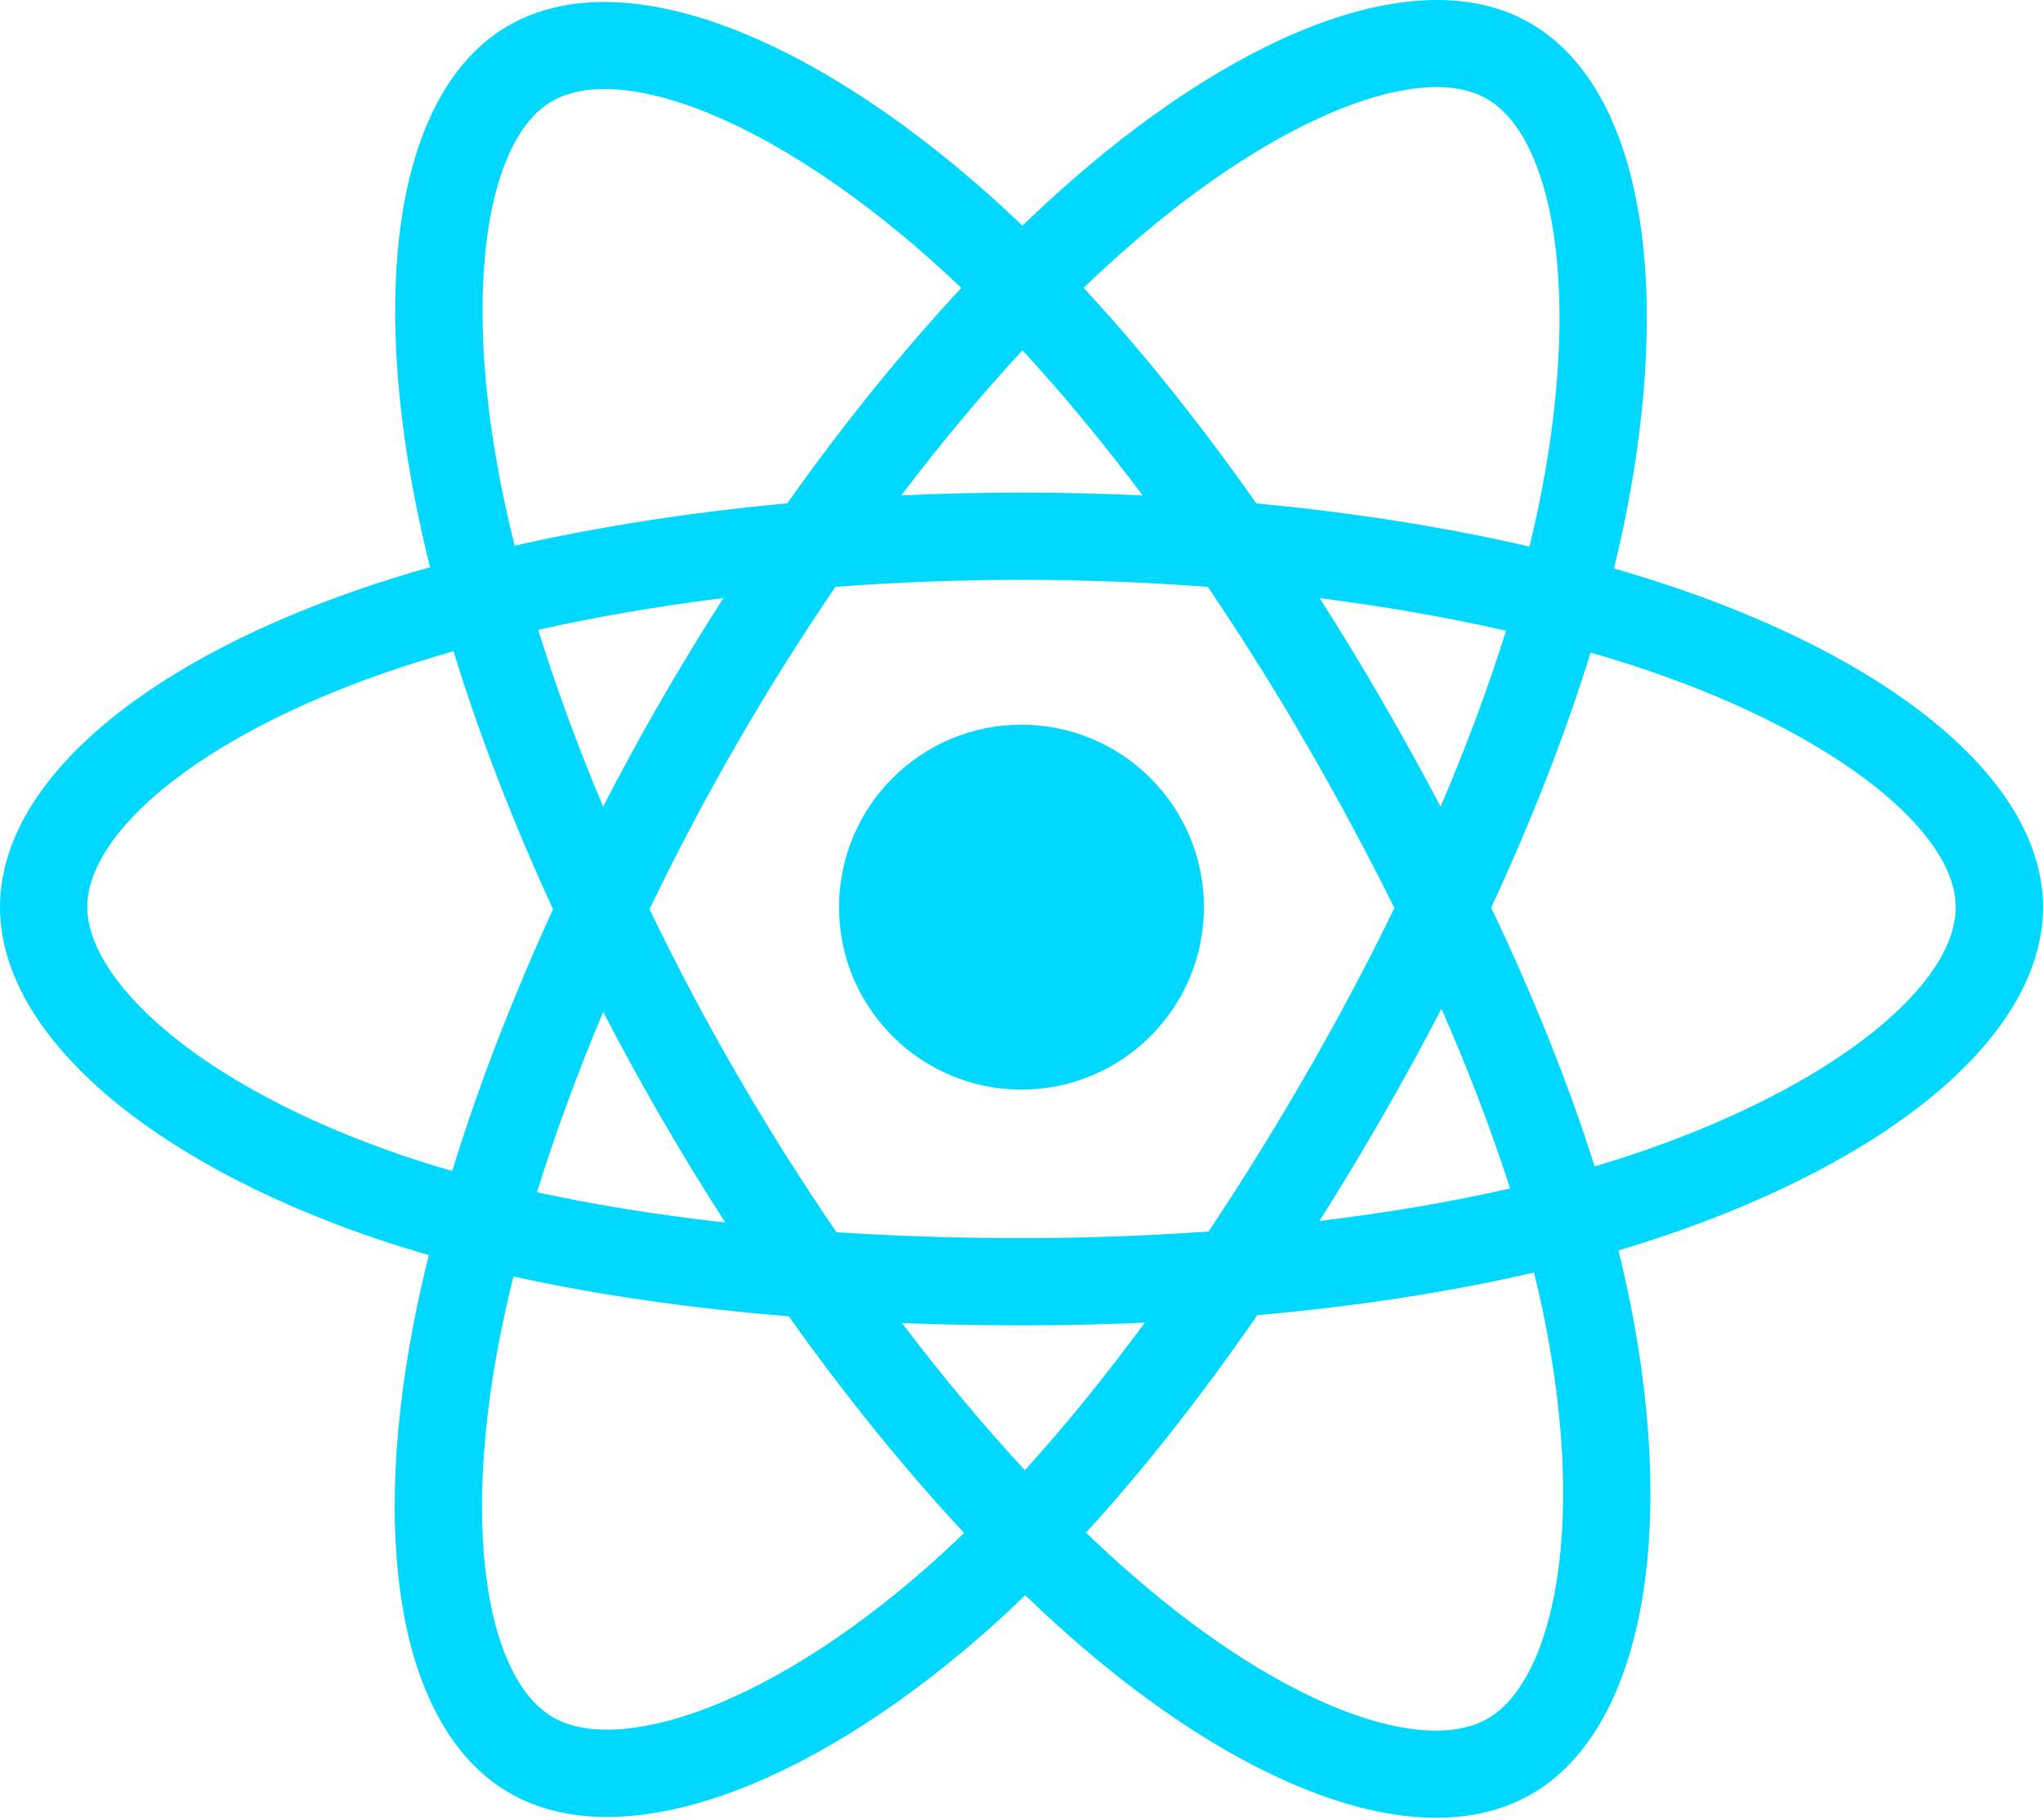
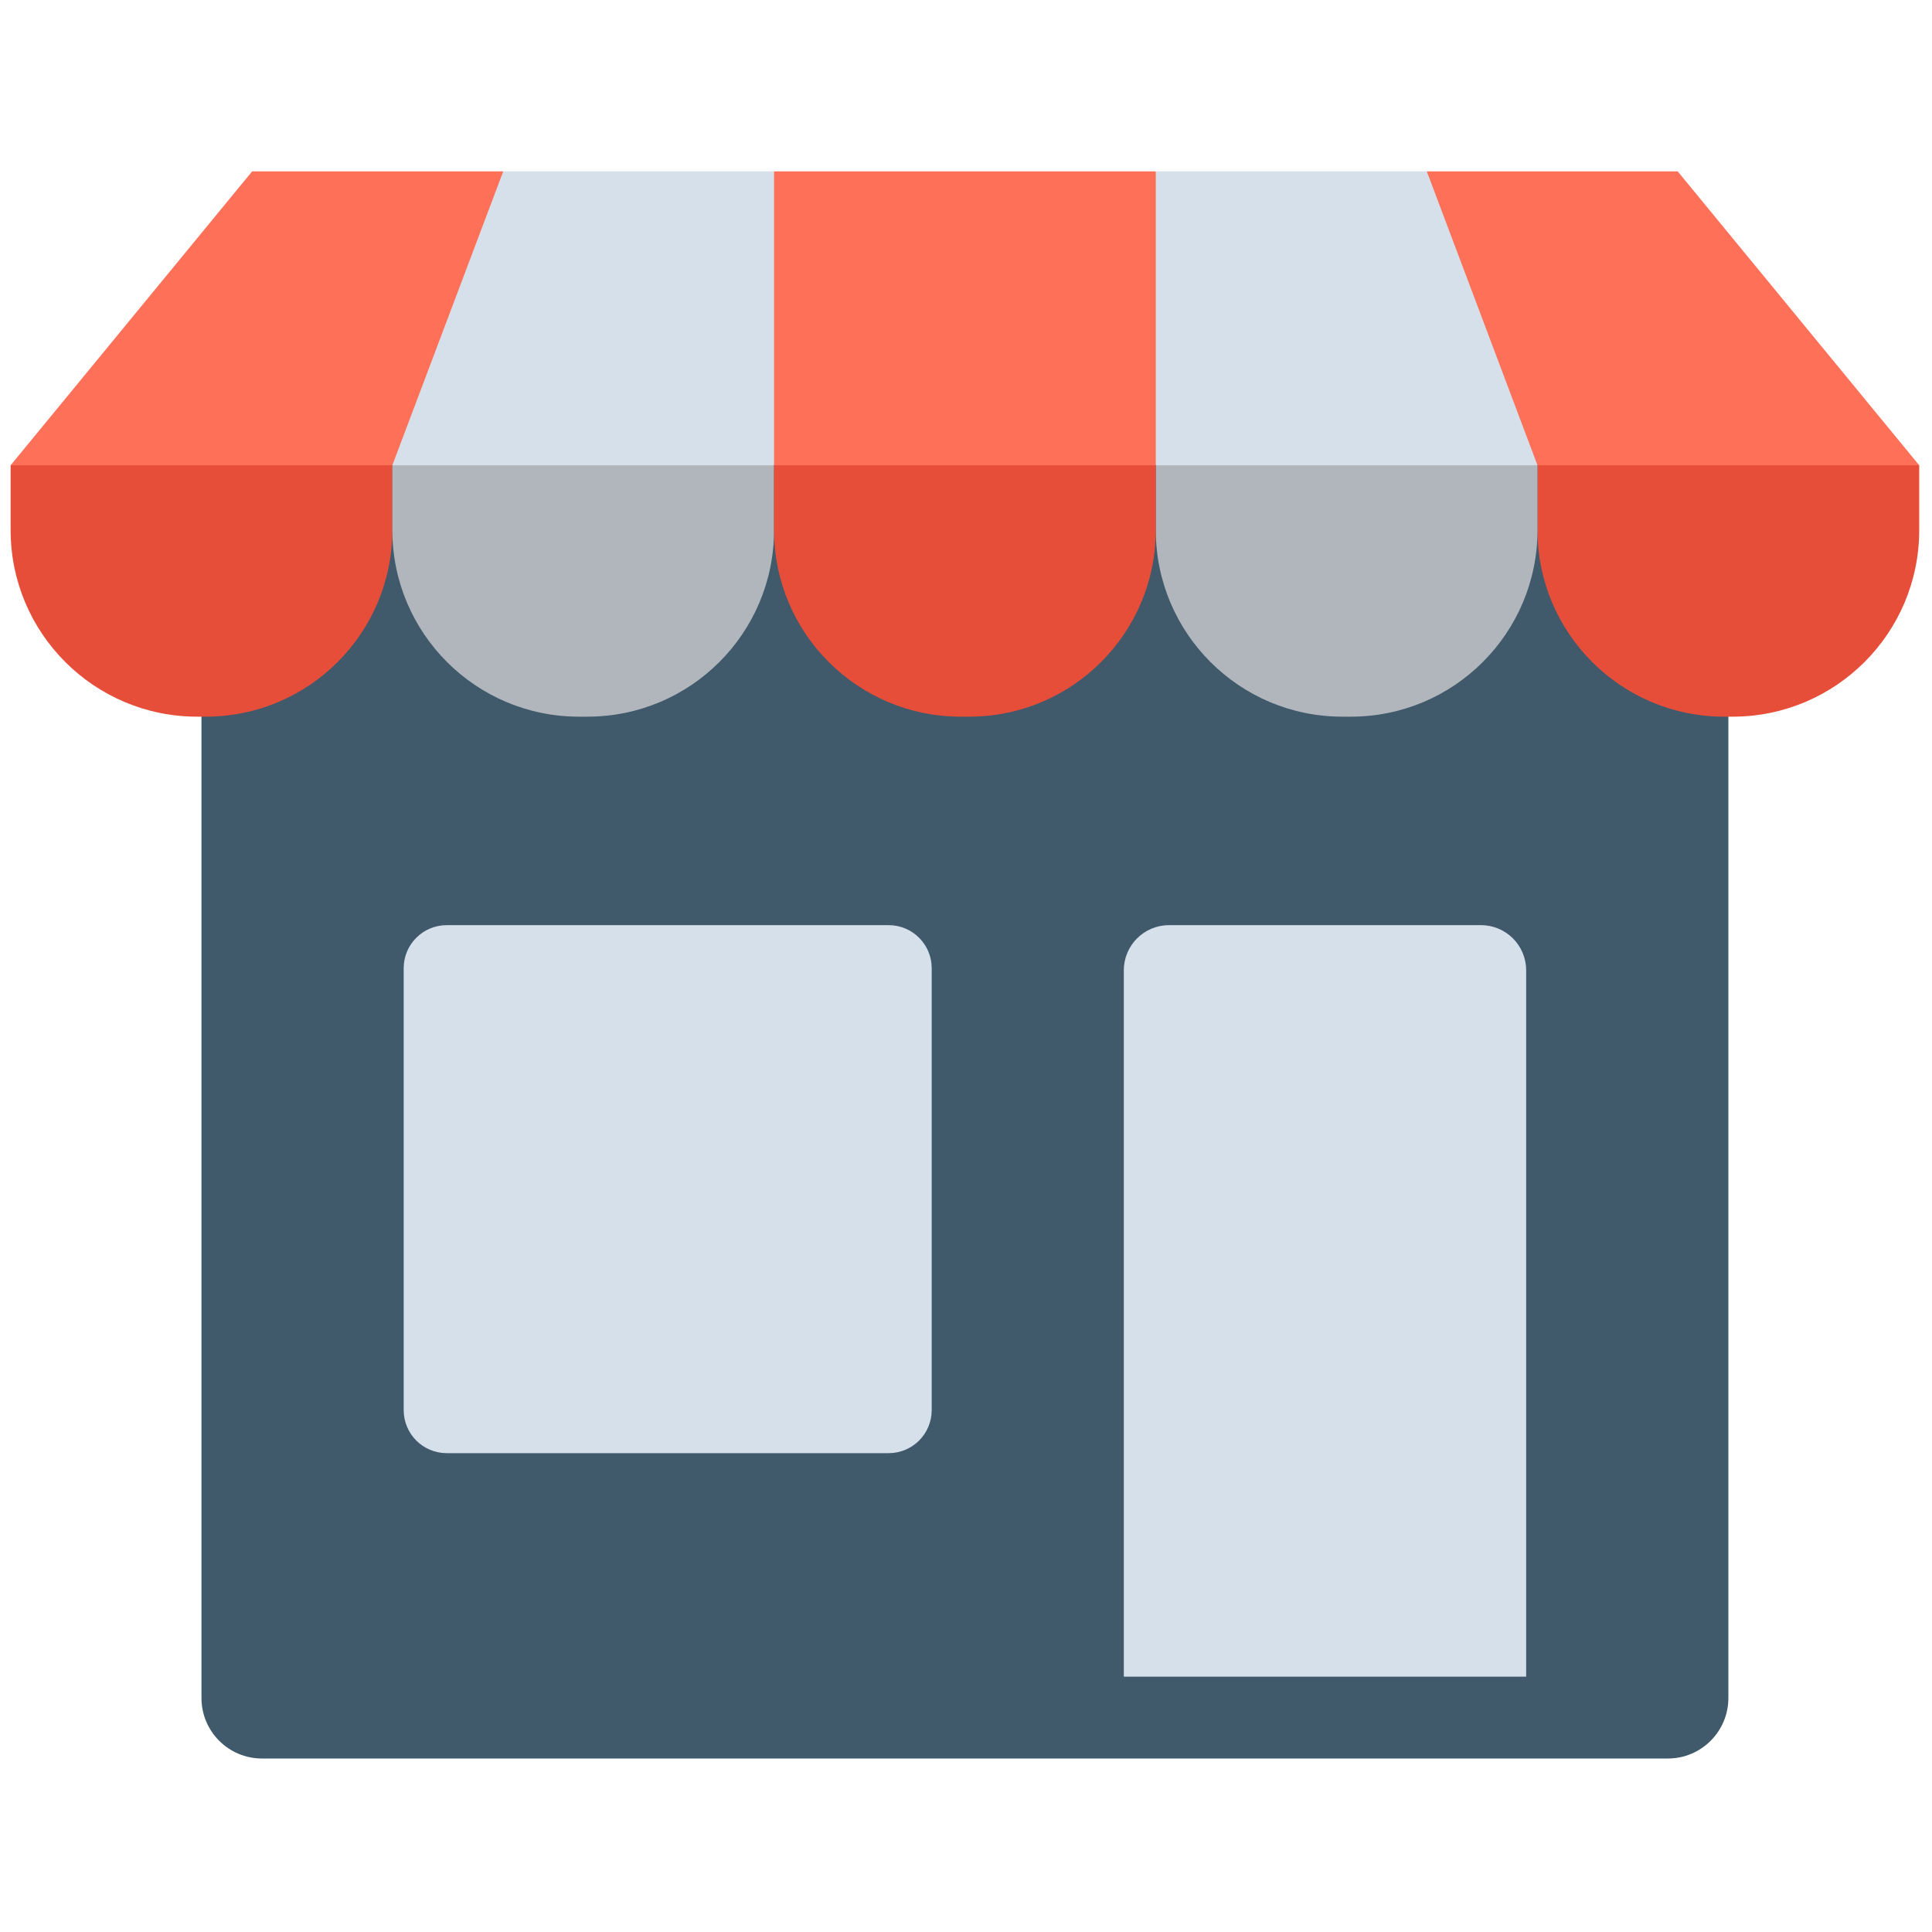
- <svg xmlns="http://www.w3.org/2000/svg" aria-hidden="true" role="img" class="iconify iconify--logos" width="35.93" height="32" preserveAspectRatio="xMidYMid meet" viewBox="0 0 256 228">
-   <path fill="#00D8FF" d="M210.483 73.824a171.49 171.49 0 0 0-8.24-2.597c.465-1.9.893-3.777 1.273-5.621c6.238-30.281 2.16-54.676-11.769-62.708c-13.355-7.7-35.196.329-57.254 19.526a171.23 171.23 0 0 0-6.375 5.848a155.866 155.866 0 0 0-4.241-3.917C100.759 3.829 77.587-4.822 63.673 3.233C50.33 10.957 46.379 33.89 51.995 62.588a170.974 170.974 0 0 0 1.892 8.48c-3.28.932-6.445 1.924-9.474 2.98C17.309 83.498 0 98.307 0 113.668c0 15.865 18.582 31.778 46.812 41.427a145.52 145.52 0 0 0 6.921 2.165a167.467 167.467 0 0 0-2.01 9.138c-5.354 28.2-1.173 50.591 12.134 58.266c13.744 7.926 36.812-.22 59.273-19.855a145.567 145.567 0 0 0 5.342-4.923a168.064 168.064 0 0 0 6.92 6.314c21.758 18.722 43.246 26.282 56.54 18.586c13.731-7.949 18.194-32.003 12.4-61.268a145.016 145.016 0 0 0-1.535-6.842c1.62-.48 3.21-.974 4.76-1.488c29.348-9.723 48.443-25.443 48.443-41.52c0-15.417-17.868-30.326-45.517-39.844Zm-6.365 70.984c-1.4.463-2.836.91-4.3 1.345c-3.24-10.257-7.612-21.163-12.963-32.432c5.106-11 9.31-21.767 12.459-31.957c2.619.758 5.16 1.557 7.61 2.4c23.69 8.156 38.14 20.213 38.14 29.504c0 9.896-15.606 22.743-40.946 31.14Zm-10.514 20.834c2.562 12.94 2.927 24.64 1.23 33.787c-1.524 8.219-4.59 13.698-8.382 15.893c-8.067 4.67-25.32-1.4-43.927-17.412a156.726 156.726 0 0 1-6.437-5.87c7.214-7.889 14.423-17.06 21.459-27.246c12.376-1.098 24.068-2.894 34.671-5.345a134.17 134.17 0 0 1 1.386 6.193ZM87.276 214.515c-7.882 2.783-14.16 2.863-17.955.675c-8.075-4.657-11.432-22.636-6.853-46.752a156.923 156.923 0 0 1 1.869-8.499c10.486 2.32 22.093 3.988 34.498 4.994c7.084 9.967 14.501 19.128 21.976 27.15a134.668 134.668 0 0 1-4.877 4.492c-9.933 8.682-19.886 14.842-28.658 17.94ZM50.35 144.747c-12.483-4.267-22.792-9.812-29.858-15.863c-6.35-5.437-9.555-10.836-9.555-15.216c0-9.322 13.897-21.212 37.076-29.293c2.813-.98 5.757-1.905 8.812-2.773c3.204 10.42 7.406 21.315 12.477 32.332c-5.137 11.18-9.399 22.249-12.634 32.792a134.718 134.718 0 0 1-6.318-1.979Zm12.378-84.26c-4.811-24.587-1.616-43.134 6.425-47.789c8.564-4.958 27.502 2.111 47.463 19.835a144.318 144.318 0 0 1 3.841 3.545c-7.438 7.987-14.787 17.08-21.808 26.988c-12.04 1.116-23.565 2.908-34.161 5.309a160.342 160.342 0 0 1-1.76-7.887Zm110.427 27.268a347.8 347.8 0 0 0-7.785-12.803c8.168 1.033 15.994 2.404 23.343 4.08c-2.206 7.072-4.956 14.465-8.193 22.045a381.151 381.151 0 0 0-7.365-13.322Zm-45.032-43.861c5.044 5.465 10.096 11.566 15.065 18.186a322.04 322.04 0 0 0-30.257-.006c4.974-6.559 10.069-12.652 15.192-18.18ZM82.802 87.83a323.167 323.167 0 0 0-7.227 13.238c-3.184-7.553-5.909-14.98-8.134-22.152c7.304-1.634 15.093-2.97 23.209-3.984a321.524 321.524 0 0 0-7.848 12.897Zm8.081 65.352c-8.385-.936-16.291-2.203-23.593-3.793c2.26-7.3 5.045-14.885 8.298-22.6a321.187 321.187 0 0 0 7.257 13.246c2.594 4.48 5.28 8.868 8.038 13.147Zm37.542 31.03c-5.184-5.592-10.354-11.779-15.403-18.433c4.902.192 9.899.29 14.978.29c5.218 0 10.376-.117 15.453-.343c-4.985 6.774-10.018 12.97-15.028 18.486Zm52.198-57.817c3.422 7.8 6.306 15.345 8.596 22.52c-7.422 1.694-15.436 3.058-23.88 4.071a382.417 382.417 0 0 0 7.859-13.026a347.403 347.403 0 0 0 7.425-13.565Zm-16.898 8.101a358.557 358.557 0 0 1-12.281 19.815a329.4 329.4 0 0 1-23.444.823c-7.967 0-15.716-.248-23.178-.732a310.202 310.202 0 0 1-12.513-19.846h.001a307.41 307.41 0 0 1-10.923-20.627a310.278 310.278 0 0 1 10.89-20.637l-.001.001a307.318 307.318 0 0 1 12.413-19.761c7.613-.576 15.42-.876 23.31-.876H128c7.926 0 15.743.303 23.354.883a329.357 329.357 0 0 1 12.335 19.695a358.489 358.489 0 0 1 11.036 20.54a329.472 329.472 0 0 1-11 20.722Zm22.56-122.124c8.572 4.944 11.906 24.881 6.52 51.026c-.344 1.668-.73 3.367-1.15 5.09c-10.622-2.452-22.155-4.275-34.23-5.408c-7.034-10.017-14.323-19.124-21.64-27.008a160.789 160.789 0 0 1 5.888-5.4c18.9-16.447 36.564-22.941 44.612-18.3ZM128 90.808c12.625 0 22.86 10.235 22.86 22.86s-10.235 22.86-22.86 22.86s-22.86-10.235-22.86-22.86s10.235-22.86 22.86-22.86Z" />
+ <svg xmlns="http://www.w3.org/2000/svg" version="1.1" width="256" height="256" viewBox="0 0 256 256" xml:space="preserve">
+   <defs>
+ </defs>
+   <g style="stroke: none; stroke-width: 0; stroke-dasharray: none; stroke-linecap: butt; stroke-linejoin: miter; stroke-miterlimit: 10; fill: none; fill-rule: nonzero; opacity: 1;" transform="translate(1.406593 1.406593) scale(2.81 2.81)">
+     <path d="M 9 33.294 l 0 46.274 c 0 1.576 1.278 2.854 2.854 2.854 h 66.293 c 1.576 0 2.854 -1.278 2.854 -2.854 l 0 -46.274 l 0 -13.301 c 0 -1.576 -1.278 -2.854 -2.854 -2.854 H 11.854 C 10.278 17.14 9 18.417 9 19.993 L 9 33.294 z" style="stroke: none; stroke-width: 1; stroke-dasharray: none; stroke-linecap: butt; stroke-linejoin: miter; stroke-miterlimit: 10; fill: rgb(64,89,107); fill-rule: nonzero; opacity: 1;" transform=" matrix(1 0 0 1 0 0) " stroke-linecap="round" />
+     <path d="M 69.335 43.125 H 54.623 c -1.176 0 -2.13 0.954 -2.13 2.13 v 33.307 h 18.972 V 45.255 C 71.465 44.079 70.511 43.125 69.335 43.125 z" style="stroke: none; stroke-width: 1; stroke-dasharray: none; stroke-linecap: butt; stroke-linejoin: miter; stroke-miterlimit: 10; fill: rgb(214,224,235); fill-rule: nonzero; opacity: 1;" transform=" matrix(1 0 0 1 0 0) " stroke-linecap="round" />
+     <path d="M 41.403 68.023 H 20.565 c -1.121 0 -2.03 -0.909 -2.03 -2.03 V 45.155 c 0 -1.121 0.909 -2.03 2.03 -2.03 h 20.839 c 1.121 0 2.03 0.909 2.03 2.03 v 20.839 C 43.433 67.115 42.524 68.023 41.403 68.023 z" style="stroke: none; stroke-width: 1; stroke-dasharray: none; stroke-linecap: butt; stroke-linejoin: miter; stroke-miterlimit: 10; fill: rgb(214,224,235); fill-rule: nonzero; opacity: 1;" transform=" matrix(1 0 0 1 0 0) " stroke-linecap="round" />
+     <path d="M 9.2 33.294 H 8.8 c -4.86 0 -8.8 -3.94 -8.8 -8.8 l 0 -3.054 c 5.481 -1.841 11.432 -2.016 18 0 v 3.054 C 18 29.354 14.06 33.294 9.2 33.294 z" style="stroke: none; stroke-width: 1; stroke-dasharray: none; stroke-linecap: butt; stroke-linejoin: miter; stroke-miterlimit: 10; fill: rgb(231,78,58); fill-rule: nonzero; opacity: 1;" transform=" matrix(1 0 0 1 0 0) " stroke-linecap="round" />
+     <path d="M 27.2 33.294 h -0.4 c -4.86 0 -8.8 -3.94 -8.8 -8.8 V 21.44 c 6.388 -1.301 12.427 -1.433 18 0 v 3.054 C 36 29.354 32.06 33.294 27.2 33.294 z" style="stroke: none; stroke-width: 1; stroke-dasharray: none; stroke-linecap: butt; stroke-linejoin: miter; stroke-miterlimit: 10; fill: rgb(176,182,188); fill-rule: nonzero; opacity: 1;" transform=" matrix(1 0 0 1 0 0) " stroke-linecap="round" />
+     <path d="M 80.8 33.294 h 0.4 c 4.86 0 8.8 -3.94 8.8 -8.8 V 21.44 c -5.589 -1.483 -11.652 -1.253 -18 0 v 3.054 C 72 29.354 75.94 33.294 80.8 33.294 z" style="stroke: none; stroke-width: 1; stroke-dasharray: none; stroke-linecap: butt; stroke-linejoin: miter; stroke-miterlimit: 10; fill: rgb(231,78,58); fill-rule: nonzero; opacity: 1;" transform=" matrix(1 0 0 1 0 0) " stroke-linecap="round" />
+     <path d="M 62.8 33.294 h 0.4 c 4.86 0 8.8 -3.94 8.8 -8.8 V 21.44 c -6 -2.558 -12 -2.558 -18 0 v 3.054 C 54 29.354 57.94 33.294 62.8 33.294 z" style="stroke: none; stroke-width: 1; stroke-dasharray: none; stroke-linecap: butt; stroke-linejoin: miter; stroke-miterlimit: 10; fill: rgb(176,182,188); fill-rule: nonzero; opacity: 1;" transform=" matrix(1 0 0 1 0 0) " stroke-linecap="round" />
+     <path d="M 36 21.44 c 0.929 -3.982 0.861 -8.649 0 -13.861 H 23.225 c -3.432 4.62 -5.173 9.241 -5.225 13.861 H 36 z" style="stroke: none; stroke-width: 1; stroke-dasharray: none; stroke-linecap: butt; stroke-linejoin: miter; stroke-miterlimit: 10; fill: rgb(214,224,235); fill-rule: nonzero; opacity: 1;" transform=" matrix(1 0 0 1 0 0) " stroke-linecap="round" />
+     <polygon points="0,21.44 11.39,7.58 23.23,7.58 18,21.44 " style="stroke: none; stroke-width: 1; stroke-dasharray: none; stroke-linecap: butt; stroke-linejoin: miter; stroke-miterlimit: 10; fill: rgb(255,112,88); fill-rule: nonzero; opacity: 1;" transform="  matrix(1 0 0 1 0 0) " />
+     <path d="M 54 21.44 c -2.167 -4.489 -1.851 -9.128 0 -13.861 h 12.775 c 4.264 5.189 6.219 9.858 5.225 13.861 H 54 z" style="stroke: none; stroke-width: 1; stroke-dasharray: none; stroke-linecap: butt; stroke-linejoin: miter; stroke-miterlimit: 10; fill: rgb(214,224,235); fill-rule: nonzero; opacity: 1;" transform=" matrix(1 0 0 1 0 0) " stroke-linecap="round" />
+     <polygon points="90,21.44 78.61,7.58 66.78,7.58 72,21.44 " style="stroke: none; stroke-width: 1; stroke-dasharray: none; stroke-linecap: butt; stroke-linejoin: miter; stroke-miterlimit: 10; fill: rgb(255,112,88); fill-rule: nonzero; opacity: 1;" transform="  matrix(1 0 0 1 0 0) " />
+     <path d="M 45.2 33.294 h -0.4 c -4.86 0 -8.8 -3.94 -8.8 -8.8 V 21.44 c 6 -2.558 12 -2.558 18 0 v 3.054 C 54 29.354 50.06 33.294 45.2 33.294 z" style="stroke: none; stroke-width: 1; stroke-dasharray: none; stroke-linecap: butt; stroke-linejoin: miter; stroke-miterlimit: 10; fill: rgb(231,78,58); fill-rule: nonzero; opacity: 1;" transform=" matrix(1 0 0 1 0 0) " stroke-linecap="round" />
+     <polygon points="36,7.58 46.77,7.58 54,7.58 54,21.44 36,21.44 " style="stroke: none; stroke-width: 1; stroke-dasharray: none; stroke-linecap: butt; stroke-linejoin: miter; stroke-miterlimit: 10; fill: rgb(255,112,88); fill-rule: nonzero; opacity: 1;" transform="  matrix(1 0 0 1 0 0) " />
+   </g>
</svg>
